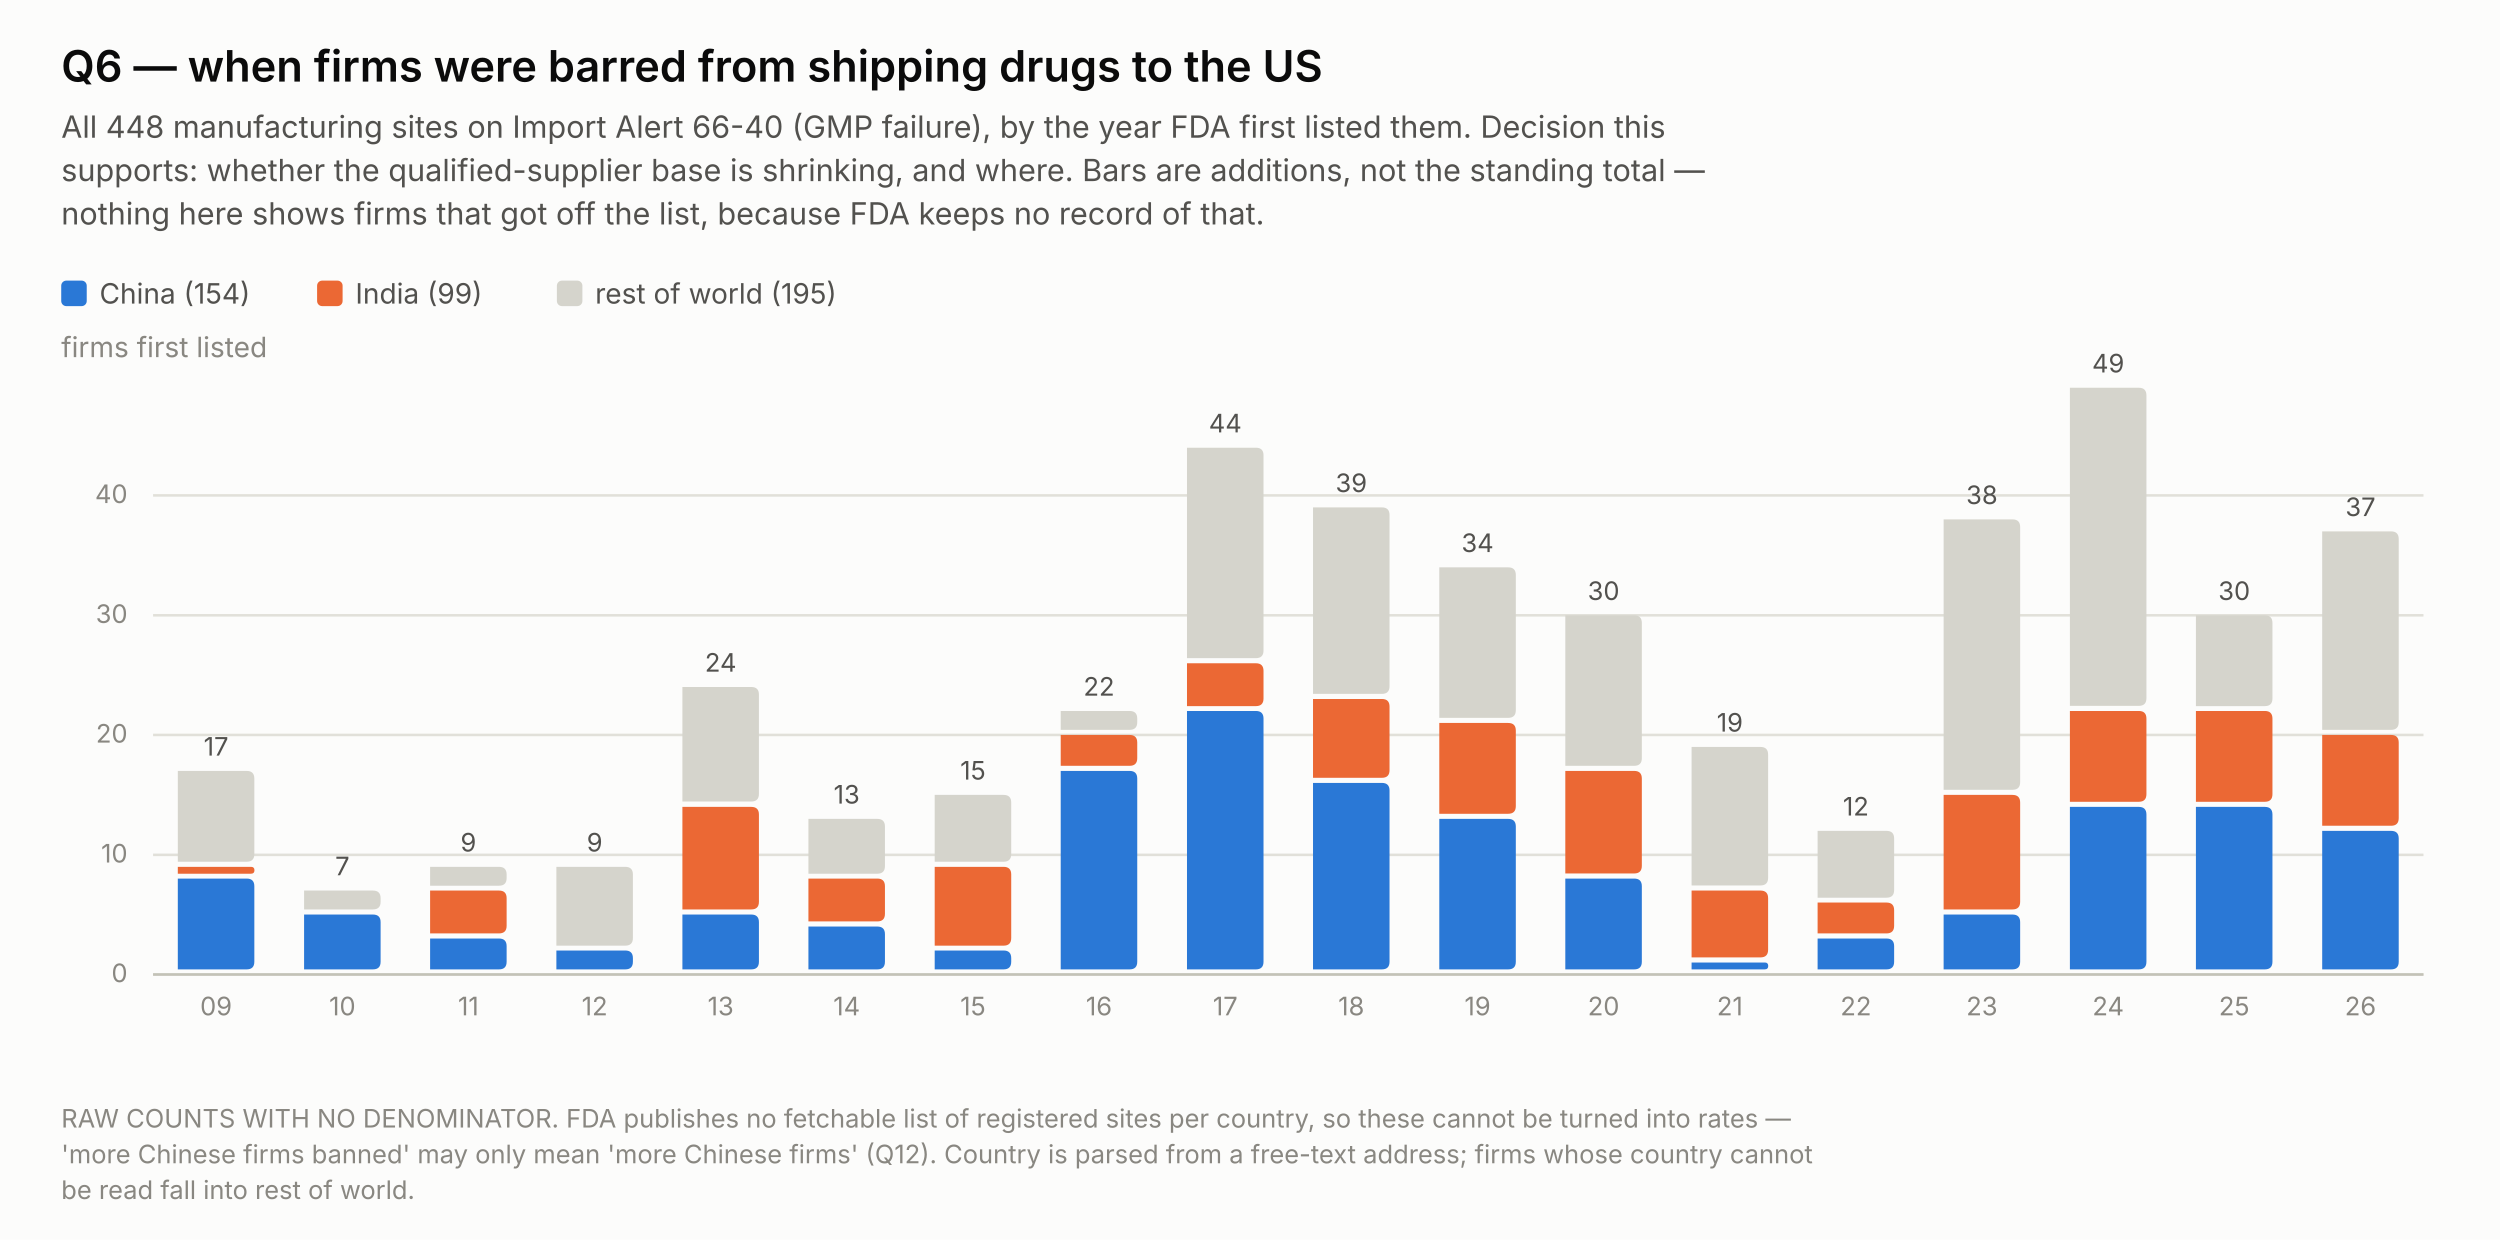
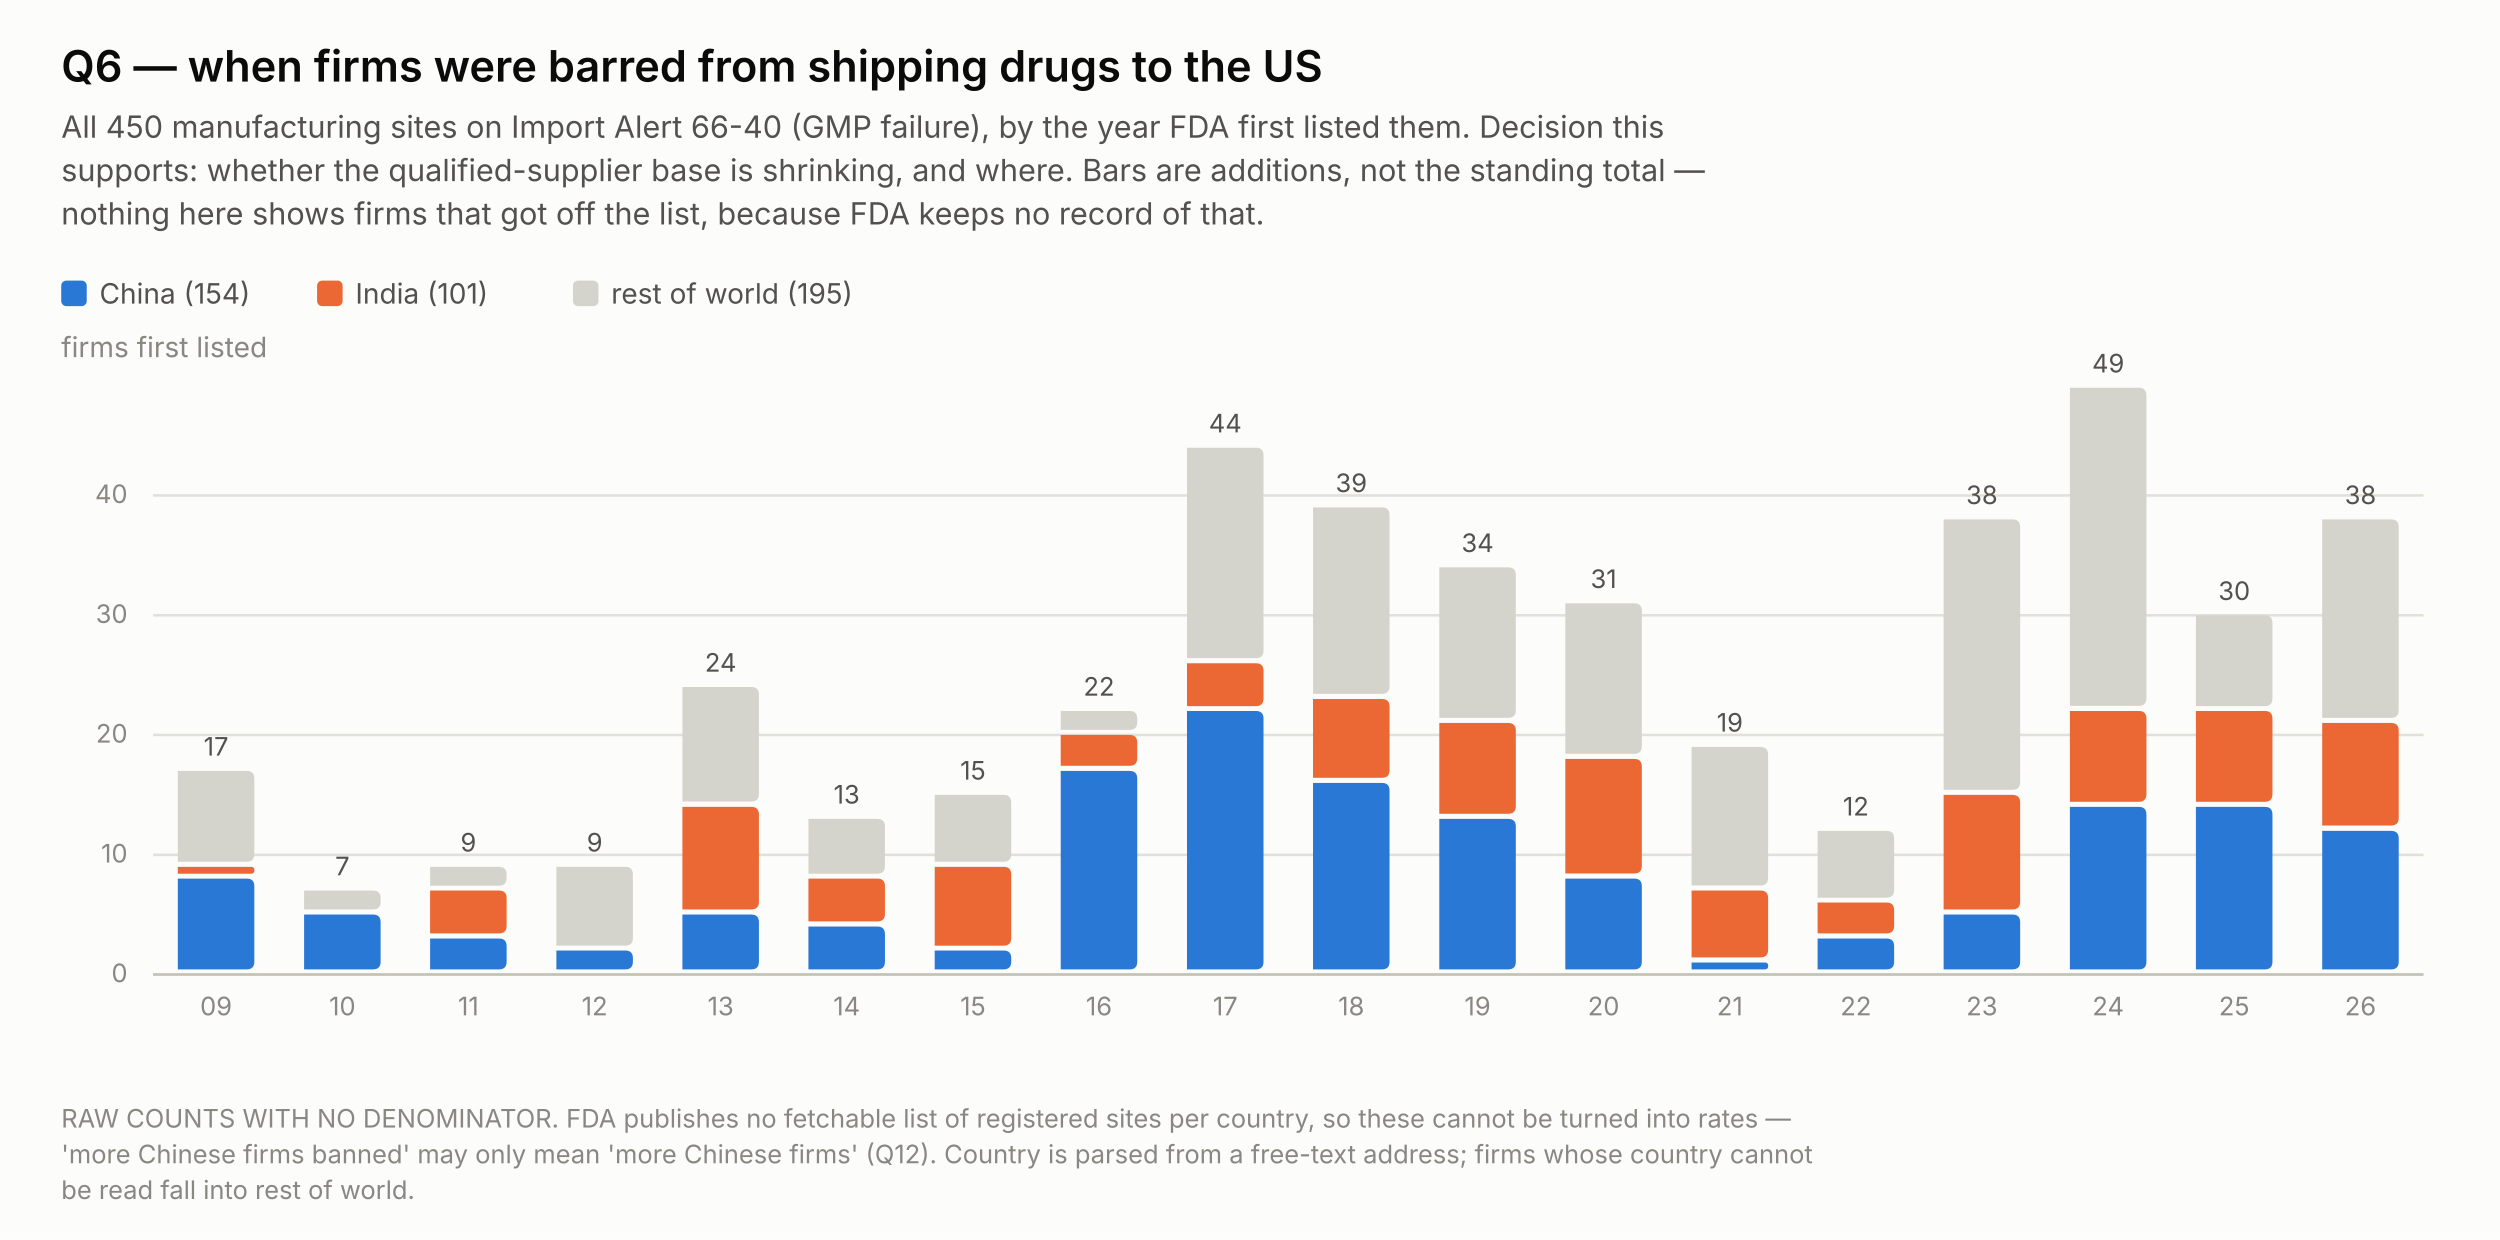
<svg xmlns="http://www.w3.org/2000/svg" width="980.0" height="486.0" viewBox="0 0 980.0 486.0" role="img" aria-label="GMP import bans by year and origin">
  <rect width="980.0" height="486.0" fill="#fcfcfb" />
  <text x="24.0" y="32.0" font-family="system-ui, -apple-system, &quot;Segoe UI&quot;, sans-serif" font-size="17" fill="#0b0b0b" text-anchor="start" font-weight="600" style="">Q6 — when firms were barred from shipping drugs to the US</text>
-   <text x="24.0" y="54.0" font-family="system-ui, -apple-system, &quot;Segoe UI&quot;, sans-serif" font-size="12" fill="#52514e" text-anchor="start" font-weight="normal" style="">All 448 manufacturing sites on Import Alert 66-40 (GMP failure), by the year FDA first listed them. Decision this</text>
+   <text x="24.0" y="54.0" font-family="system-ui, -apple-system, &quot;Segoe UI&quot;, sans-serif" font-size="12" fill="#52514e" text-anchor="start" font-weight="normal" style="">All 450 manufacturing sites on Import Alert 66-40 (GMP failure), by the year FDA first listed them. Decision this</text>
  <text x="24.0" y="71.0" font-family="system-ui, -apple-system, &quot;Segoe UI&quot;, sans-serif" font-size="12" fill="#52514e" text-anchor="start" font-weight="normal" style="">supports: whether the qualified-supplier base is shrinking, and where. Bars are additions, not the standing total —</text>
  <text x="24.0" y="88.0" font-family="system-ui, -apple-system, &quot;Segoe UI&quot;, sans-serif" font-size="12" fill="#52514e" text-anchor="start" font-weight="normal" style="">nothing here shows firms that got off the list, because FDA keeps no record of that.</text>
  <rect x="24.0" y="110.0" width="10" height="10" rx="2" fill="#2a78d6" />
  <text x="39.0" y="119.0" font-family="system-ui, -apple-system, &quot;Segoe UI&quot;, sans-serif" font-size="11" fill="#52514e" text-anchor="start" font-weight="normal" style="">China (154)</text>
  <rect x="124.3" y="110.0" width="10" height="10" rx="2" fill="#eb6834" />
-   <text x="139.3" y="119.0" font-family="system-ui, -apple-system, &quot;Segoe UI&quot;, sans-serif" font-size="11" fill="#52514e" text-anchor="start" font-weight="normal" style="">India (99)</text>
-   <rect x="218.3" y="110.0" width="10" height="10" rx="2" fill="#d5d4cc" />
-   <text x="233.3" y="119.0" font-family="system-ui, -apple-system, &quot;Segoe UI&quot;, sans-serif" font-size="11" fill="#52514e" text-anchor="start" font-weight="normal" style="">rest of world (195)</text>
+   <text x="139.3" y="119.0" font-family="system-ui, -apple-system, &quot;Segoe UI&quot;, sans-serif" font-size="11" fill="#52514e" text-anchor="start" font-weight="normal" style="">India (101)</text>
+   <rect x="224.6" y="110.0" width="10" height="10" rx="2" fill="#d5d4cc" />
+   <text x="239.6" y="119.0" font-family="system-ui, -apple-system, &quot;Segoe UI&quot;, sans-serif" font-size="11" fill="#52514e" text-anchor="start" font-weight="normal" style="">rest of world (195)</text>
  <line x1="60.0" y1="382.0" x2="950.0" y2="382.0" stroke="#e1e0d9" stroke-width="1" />
  <text x="50.0" y="385.0" font-family="system-ui, -apple-system, &quot;Segoe UI&quot;, sans-serif" font-size="10" fill="#898781" text-anchor="end" font-weight="normal" style="font-variant-numeric: tabular-nums;">0</text>
  <line x1="60.0" y1="335.1" x2="950.0" y2="335.1" stroke="#e1e0d9" stroke-width="1" />
  <text x="50.0" y="338.1" font-family="system-ui, -apple-system, &quot;Segoe UI&quot;, sans-serif" font-size="10" fill="#898781" text-anchor="end" font-weight="normal" style="font-variant-numeric: tabular-nums;">10</text>
  <line x1="60.0" y1="288.1" x2="950.0" y2="288.1" stroke="#e1e0d9" stroke-width="1" />
  <text x="50.0" y="291.1" font-family="system-ui, -apple-system, &quot;Segoe UI&quot;, sans-serif" font-size="10" fill="#898781" text-anchor="end" font-weight="normal" style="font-variant-numeric: tabular-nums;">20</text>
  <line x1="60.0" y1="241.2" x2="950.0" y2="241.2" stroke="#e1e0d9" stroke-width="1" />
  <text x="50.0" y="244.2" font-family="system-ui, -apple-system, &quot;Segoe UI&quot;, sans-serif" font-size="10" fill="#898781" text-anchor="end" font-weight="normal" style="font-variant-numeric: tabular-nums;">30</text>
  <line x1="60.0" y1="194.2" x2="950.0" y2="194.2" stroke="#e1e0d9" stroke-width="1" />
  <text x="50.0" y="197.2" font-family="system-ui, -apple-system, &quot;Segoe UI&quot;, sans-serif" font-size="10" fill="#898781" text-anchor="end" font-weight="normal" style="font-variant-numeric: tabular-nums;">40</text>
  <text x="24.0" y="140.0" font-family="system-ui, -apple-system, &quot;Segoe UI&quot;, sans-serif" font-size="11" fill="#898781" text-anchor="start" font-weight="normal" style="">firms first listed</text>
  <path d="M69.7,344.4 h27.0 q3,0 3,3 v29.6 q0,3 -3,3 h-27.0 z" fill="#2a78d6" />
  <path d="M69.7,339.8 h28.7 q1.347,0 1.347,1.347 v0.0 q0,1.347 -1.347,1.347 h-28.7 z" fill="#eb6834" />
  <path d="M69.7,302.2 h27.0 q3,0 3,3 v29.6 q0,3 -3,3 h-27.0 z" fill="#d5d4cc" />
  <text x="84.7" y="296.2" font-family="system-ui, -apple-system, &quot;Segoe UI&quot;, sans-serif" font-size="10" fill="#52514e" text-anchor="middle" font-weight="normal" style="font-variant-numeric: tabular-nums;">17</text>
  <text x="84.7" y="398.0" font-family="system-ui, -apple-system, &quot;Segoe UI&quot;, sans-serif" font-size="10" fill="#898781" text-anchor="middle" font-weight="normal" style="font-variant-numeric: tabular-nums;">09</text>
  <path d="M119.2,358.5 h27.0 q3,0 3,3 v15.5 q0,3 -3,3 h-27.0 z" fill="#2a78d6" />
  <path d="M119.2,349.1 h27.0 q3,0 3,3 v1.4 q0,3 -3,3 h-27.0 z" fill="#d5d4cc" />
  <text x="134.2" y="343.1" font-family="system-ui, -apple-system, &quot;Segoe UI&quot;, sans-serif" font-size="10" fill="#52514e" text-anchor="middle" font-weight="normal" style="font-variant-numeric: tabular-nums;">7</text>
  <text x="134.2" y="398.0" font-family="system-ui, -apple-system, &quot;Segoe UI&quot;, sans-serif" font-size="10" fill="#898781" text-anchor="middle" font-weight="normal" style="font-variant-numeric: tabular-nums;">10</text>
  <path d="M168.6,367.9 h27.0 q3,0 3,3 v6.1 q0,3 -3,3 h-27.0 z" fill="#2a78d6" />
  <path d="M168.6,349.1 h27.0 q3,0 3,3 v10.8 q0,3 -3,3 h-27.0 z" fill="#eb6834" />
  <path d="M168.6,339.8 h27.0 q3,0 3,3 v1.4 q0,3 -3,3 h-27.0 z" fill="#d5d4cc" />
  <text x="183.6" y="333.8" font-family="system-ui, -apple-system, &quot;Segoe UI&quot;, sans-serif" font-size="10" fill="#52514e" text-anchor="middle" font-weight="normal" style="font-variant-numeric: tabular-nums;">9</text>
  <text x="183.6" y="398.0" font-family="system-ui, -apple-system, &quot;Segoe UI&quot;, sans-serif" font-size="10" fill="#898781" text-anchor="middle" font-weight="normal" style="font-variant-numeric: tabular-nums;">11</text>
  <path d="M218.1,372.6 h27.0 q3,0 3,3 v1.4 q0,3 -3,3 h-27.0 z" fill="#2a78d6" />
  <path d="M218.1,339.8 h27.0 q3,0 3,3 v24.9 q0,3 -3,3 h-27.0 z" fill="#d5d4cc" />
  <text x="233.1" y="333.8" font-family="system-ui, -apple-system, &quot;Segoe UI&quot;, sans-serif" font-size="10" fill="#52514e" text-anchor="middle" font-weight="normal" style="font-variant-numeric: tabular-nums;">9</text>
  <text x="233.1" y="398.0" font-family="system-ui, -apple-system, &quot;Segoe UI&quot;, sans-serif" font-size="10" fill="#898781" text-anchor="middle" font-weight="normal" style="font-variant-numeric: tabular-nums;">12</text>
  <path d="M267.5,358.5 h27.0 q3,0 3,3 v15.5 q0,3 -3,3 h-27.0 z" fill="#2a78d6" />
  <path d="M267.5,316.3 h27.0 q3,0 3,3 v34.2 q0,3 -3,3 h-27.0 z" fill="#eb6834" />
  <path d="M267.5,269.3 h27.0 q3,0 3,3 v38.9 q0,3 -3,3 h-27.0 z" fill="#d5d4cc" />
  <text x="282.5" y="263.3" font-family="system-ui, -apple-system, &quot;Segoe UI&quot;, sans-serif" font-size="10" fill="#52514e" text-anchor="middle" font-weight="normal" style="font-variant-numeric: tabular-nums;">24</text>
  <text x="282.5" y="398.0" font-family="system-ui, -apple-system, &quot;Segoe UI&quot;, sans-serif" font-size="10" fill="#898781" text-anchor="middle" font-weight="normal" style="font-variant-numeric: tabular-nums;">13</text>
  <path d="M316.9,363.2 h27.0 q3,0 3,3 v10.8 q0,3 -3,3 h-27.0 z" fill="#2a78d6" />
  <path d="M316.9,344.4 h27.0 q3,0 3,3 v10.8 q0,3 -3,3 h-27.0 z" fill="#eb6834" />
  <path d="M316.9,321.0 h27.0 q3,0 3,3 v15.5 q0,3 -3,3 h-27.0 z" fill="#d5d4cc" />
  <text x="331.9" y="315.0" font-family="system-ui, -apple-system, &quot;Segoe UI&quot;, sans-serif" font-size="10" fill="#52514e" text-anchor="middle" font-weight="normal" style="font-variant-numeric: tabular-nums;">13</text>
  <text x="331.9" y="398.0" font-family="system-ui, -apple-system, &quot;Segoe UI&quot;, sans-serif" font-size="10" fill="#898781" text-anchor="middle" font-weight="normal" style="font-variant-numeric: tabular-nums;">14</text>
  <path d="M366.4,372.6 h27.0 q3,0 3,3 v1.4 q0,3 -3,3 h-27.0 z" fill="#2a78d6" />
  <path d="M366.4,339.8 h27.0 q3,0 3,3 v24.9 q0,3 -3,3 h-27.0 z" fill="#eb6834" />
  <path d="M366.4,311.6 h27.0 q3,0 3,3 v20.2 q0,3 -3,3 h-27.0 z" fill="#d5d4cc" />
  <text x="381.4" y="305.6" font-family="system-ui, -apple-system, &quot;Segoe UI&quot;, sans-serif" font-size="10" fill="#52514e" text-anchor="middle" font-weight="normal" style="font-variant-numeric: tabular-nums;">15</text>
  <text x="381.4" y="398.0" font-family="system-ui, -apple-system, &quot;Segoe UI&quot;, sans-serif" font-size="10" fill="#898781" text-anchor="middle" font-weight="normal" style="font-variant-numeric: tabular-nums;">15</text>
  <path d="M415.8,302.2 h27.0 q3,0 3,3 v71.8 q0,3 -3,3 h-27.0 z" fill="#2a78d6" />
  <path d="M415.8,288.1 h27.0 q3,0 3,3 v6.1 q0,3 -3,3 h-27.0 z" fill="#eb6834" />
  <path d="M415.8,278.7 h27.0 q3,0 3,3 v1.4 q0,3 -3,3 h-27.0 z" fill="#d5d4cc" />
  <text x="430.8" y="272.7" font-family="system-ui, -apple-system, &quot;Segoe UI&quot;, sans-serif" font-size="10" fill="#52514e" text-anchor="middle" font-weight="normal" style="font-variant-numeric: tabular-nums;">22</text>
  <text x="430.8" y="398.0" font-family="system-ui, -apple-system, &quot;Segoe UI&quot;, sans-serif" font-size="10" fill="#898781" text-anchor="middle" font-weight="normal" style="font-variant-numeric: tabular-nums;">16</text>
  <path d="M465.3,278.7 h27.0 q3,0 3,3 v95.3 q0,3 -3,3 h-27.0 z" fill="#2a78d6" />
  <path d="M465.3,260.0 h27.0 q3,0 3,3 v10.8 q0,3 -3,3 h-27.0 z" fill="#eb6834" />
  <path d="M465.3,175.5 h27.0 q3,0 3,3 v76.5 q0,3 -3,3 h-27.0 z" fill="#d5d4cc" />
  <text x="480.3" y="169.5" font-family="system-ui, -apple-system, &quot;Segoe UI&quot;, sans-serif" font-size="10" fill="#52514e" text-anchor="middle" font-weight="normal" style="font-variant-numeric: tabular-nums;">44</text>
  <text x="480.3" y="398.0" font-family="system-ui, -apple-system, &quot;Segoe UI&quot;, sans-serif" font-size="10" fill="#898781" text-anchor="middle" font-weight="normal" style="font-variant-numeric: tabular-nums;">17</text>
  <path d="M514.7,306.9 h27.0 q3,0 3,3 v67.1 q0,3 -3,3 h-27.0 z" fill="#2a78d6" />
  <path d="M514.7,274.0 h27.0 q3,0 3,3 v24.9 q0,3 -3,3 h-27.0 z" fill="#eb6834" />
  <path d="M514.7,198.9 h27.0 q3,0 3,3 v67.1 q0,3 -3,3 h-27.0 z" fill="#d5d4cc" />
  <text x="529.7" y="192.9" font-family="system-ui, -apple-system, &quot;Segoe UI&quot;, sans-serif" font-size="10" fill="#52514e" text-anchor="middle" font-weight="normal" style="font-variant-numeric: tabular-nums;">39</text>
  <text x="529.7" y="398.0" font-family="system-ui, -apple-system, &quot;Segoe UI&quot;, sans-serif" font-size="10" fill="#898781" text-anchor="middle" font-weight="normal" style="font-variant-numeric: tabular-nums;">18</text>
  <path d="M564.2,321.0 h27.0 q3,0 3,3 v53.0 q0,3 -3,3 h-27.0 z" fill="#2a78d6" />
  <path d="M564.2,283.4 h27.0 q3,0 3,3 v29.6 q0,3 -3,3 h-27.0 z" fill="#eb6834" />
  <path d="M564.2,222.4 h27.0 q3,0 3,3 v53.0 q0,3 -3,3 h-27.0 z" fill="#d5d4cc" />
  <text x="579.2" y="216.4" font-family="system-ui, -apple-system, &quot;Segoe UI&quot;, sans-serif" font-size="10" fill="#52514e" text-anchor="middle" font-weight="normal" style="font-variant-numeric: tabular-nums;">34</text>
  <text x="579.2" y="398.0" font-family="system-ui, -apple-system, &quot;Segoe UI&quot;, sans-serif" font-size="10" fill="#898781" text-anchor="middle" font-weight="normal" style="font-variant-numeric: tabular-nums;">19</text>
  <path d="M613.6,344.4 h27.0 q3,0 3,3 v29.6 q0,3 -3,3 h-27.0 z" fill="#2a78d6" />
-   <path d="M613.6,302.2 h27.0 q3,0 3,3 v34.2 q0,3 -3,3 h-27.0 z" fill="#eb6834" />
-   <path d="M613.6,241.2 h27.0 q3,0 3,3 v53.0 q0,3 -3,3 h-27.0 z" fill="#d5d4cc" />
-   <text x="628.6" y="235.2" font-family="system-ui, -apple-system, &quot;Segoe UI&quot;, sans-serif" font-size="10" fill="#52514e" text-anchor="middle" font-weight="normal" style="font-variant-numeric: tabular-nums;">30</text>
+   <path d="M613.6,297.5 h27.0 q3,0 3,3 v38.9 q0,3 -3,3 h-27.0 z" fill="#eb6834" />
+   <path d="M613.6,236.5 h27.0 q3,0 3,3 v53.0 q0,3 -3,3 h-27.0 z" fill="#d5d4cc" />
+   <text x="628.6" y="230.5" font-family="system-ui, -apple-system, &quot;Segoe UI&quot;, sans-serif" font-size="10" fill="#52514e" text-anchor="middle" font-weight="normal" style="font-variant-numeric: tabular-nums;">31</text>
  <text x="628.6" y="398.0" font-family="system-ui, -apple-system, &quot;Segoe UI&quot;, sans-serif" font-size="10" fill="#898781" text-anchor="middle" font-weight="normal" style="font-variant-numeric: tabular-nums;">20</text>
  <path d="M663.1,377.3 h28.7 q1.347,0 1.347,1.347 v0.0 q0,1.347 -1.347,1.347 h-28.7 z" fill="#2a78d6" />
  <path d="M663.1,349.1 h27.0 q3,0 3,3 v20.2 q0,3 -3,3 h-27.0 z" fill="#eb6834" />
  <path d="M663.1,292.8 h27.0 q3,0 3,3 v48.3 q0,3 -3,3 h-27.0 z" fill="#d5d4cc" />
  <text x="678.1" y="286.8" font-family="system-ui, -apple-system, &quot;Segoe UI&quot;, sans-serif" font-size="10" fill="#52514e" text-anchor="middle" font-weight="normal" style="font-variant-numeric: tabular-nums;">19</text>
  <text x="678.1" y="398.0" font-family="system-ui, -apple-system, &quot;Segoe UI&quot;, sans-serif" font-size="10" fill="#898781" text-anchor="middle" font-weight="normal" style="font-variant-numeric: tabular-nums;">21</text>
  <path d="M712.5,367.9 h27.0 q3,0 3,3 v6.1 q0,3 -3,3 h-27.0 z" fill="#2a78d6" />
  <path d="M712.5,353.8 h27.0 q3,0 3,3 v6.1 q0,3 -3,3 h-27.0 z" fill="#eb6834" />
  <path d="M712.5,325.7 h27.0 q3,0 3,3 v20.2 q0,3 -3,3 h-27.0 z" fill="#d5d4cc" />
  <text x="727.5" y="319.7" font-family="system-ui, -apple-system, &quot;Segoe UI&quot;, sans-serif" font-size="10" fill="#52514e" text-anchor="middle" font-weight="normal" style="font-variant-numeric: tabular-nums;">12</text>
  <text x="727.5" y="398.0" font-family="system-ui, -apple-system, &quot;Segoe UI&quot;, sans-serif" font-size="10" fill="#898781" text-anchor="middle" font-weight="normal" style="font-variant-numeric: tabular-nums;">22</text>
  <path d="M761.9,358.5 h27.0 q3,0 3,3 v15.5 q0,3 -3,3 h-27.0 z" fill="#2a78d6" />
  <path d="M761.9,311.6 h27.0 q3,0 3,3 v38.9 q0,3 -3,3 h-27.0 z" fill="#eb6834" />
  <path d="M761.9,203.6 h27.0 q3,0 3,3 v100.0 q0,3 -3,3 h-27.0 z" fill="#d5d4cc" />
  <text x="776.9" y="197.6" font-family="system-ui, -apple-system, &quot;Segoe UI&quot;, sans-serif" font-size="10" fill="#52514e" text-anchor="middle" font-weight="normal" style="font-variant-numeric: tabular-nums;">38</text>
  <text x="776.9" y="398.0" font-family="system-ui, -apple-system, &quot;Segoe UI&quot;, sans-serif" font-size="10" fill="#898781" text-anchor="middle" font-weight="normal" style="font-variant-numeric: tabular-nums;">23</text>
  <path d="M811.4,316.3 h27.0 q3,0 3,3 v57.7 q0,3 -3,3 h-27.0 z" fill="#2a78d6" />
  <path d="M811.4,278.7 h27.0 q3,0 3,3 v29.6 q0,3 -3,3 h-27.0 z" fill="#eb6834" />
  <path d="M811.4,152.0 h27.0 q3,0 3,3 v118.7 q0,3 -3,3 h-27.0 z" fill="#d5d4cc" />
  <text x="826.4" y="146.0" font-family="system-ui, -apple-system, &quot;Segoe UI&quot;, sans-serif" font-size="10" fill="#52514e" text-anchor="middle" font-weight="normal" style="font-variant-numeric: tabular-nums;">49</text>
  <text x="826.4" y="398.0" font-family="system-ui, -apple-system, &quot;Segoe UI&quot;, sans-serif" font-size="10" fill="#898781" text-anchor="middle" font-weight="normal" style="font-variant-numeric: tabular-nums;">24</text>
  <path d="M860.8,316.3 h27.0 q3,0 3,3 v57.7 q0,3 -3,3 h-27.0 z" fill="#2a78d6" />
  <path d="M860.8,278.7 h27.0 q3,0 3,3 v29.6 q0,3 -3,3 h-27.0 z" fill="#eb6834" />
  <path d="M860.8,241.2 h27.0 q3,0 3,3 v29.6 q0,3 -3,3 h-27.0 z" fill="#d5d4cc" />
  <text x="875.8" y="235.2" font-family="system-ui, -apple-system, &quot;Segoe UI&quot;, sans-serif" font-size="10" fill="#52514e" text-anchor="middle" font-weight="normal" style="font-variant-numeric: tabular-nums;">30</text>
  <text x="875.8" y="398.0" font-family="system-ui, -apple-system, &quot;Segoe UI&quot;, sans-serif" font-size="10" fill="#898781" text-anchor="middle" font-weight="normal" style="font-variant-numeric: tabular-nums;">25</text>
  <path d="M910.3,325.7 h27.0 q3,0 3,3 v48.3 q0,3 -3,3 h-27.0 z" fill="#2a78d6" />
-   <path d="M910.3,288.1 h27.0 q3,0 3,3 v29.6 q0,3 -3,3 h-27.0 z" fill="#eb6834" />
-   <path d="M910.3,208.3 h27.0 q3,0 3,3 v71.8 q0,3 -3,3 h-27.0 z" fill="#d5d4cc" />
-   <text x="925.3" y="202.3" font-family="system-ui, -apple-system, &quot;Segoe UI&quot;, sans-serif" font-size="10" fill="#52514e" text-anchor="middle" font-weight="normal" style="font-variant-numeric: tabular-nums;">37</text>
+   <path d="M910.3,283.4 h27.0 q3,0 3,3 v34.2 q0,3 -3,3 h-27.0 z" fill="#eb6834" />
+   <path d="M910.3,203.6 h27.0 q3,0 3,3 v71.8 q0,3 -3,3 h-27.0 z" fill="#d5d4cc" />
+   <text x="925.3" y="197.6" font-family="system-ui, -apple-system, &quot;Segoe UI&quot;, sans-serif" font-size="10" fill="#52514e" text-anchor="middle" font-weight="normal" style="font-variant-numeric: tabular-nums;">38</text>
  <text x="925.3" y="398.0" font-family="system-ui, -apple-system, &quot;Segoe UI&quot;, sans-serif" font-size="10" fill="#898781" text-anchor="middle" font-weight="normal" style="font-variant-numeric: tabular-nums;">26</text>
  <line x1="60.0" y1="382.0" x2="950.0" y2="382.0" stroke="#c3c2b7" stroke-width="1" />
  <text x="24.0" y="442.0" font-family="system-ui, -apple-system, &quot;Segoe UI&quot;, sans-serif" font-size="10" fill="#898781" text-anchor="start" font-weight="normal" style="">RAW COUNTS WITH NO DENOMINATOR. FDA publishes no fetchable list of registered sites per country, so these cannot be turned into rates —</text>
  <text x="24.0" y="456.0" font-family="system-ui, -apple-system, &quot;Segoe UI&quot;, sans-serif" font-size="10" fill="#898781" text-anchor="start" font-weight="normal" style="">'more Chinese firms banned' may only mean 'more Chinese firms' (Q12). Country is parsed from a free-text address; firms whose country cannot</text>
  <text x="24.0" y="470.0" font-family="system-ui, -apple-system, &quot;Segoe UI&quot;, sans-serif" font-size="10" fill="#898781" text-anchor="start" font-weight="normal" style="">be read fall into rest of world.</text>
</svg>
